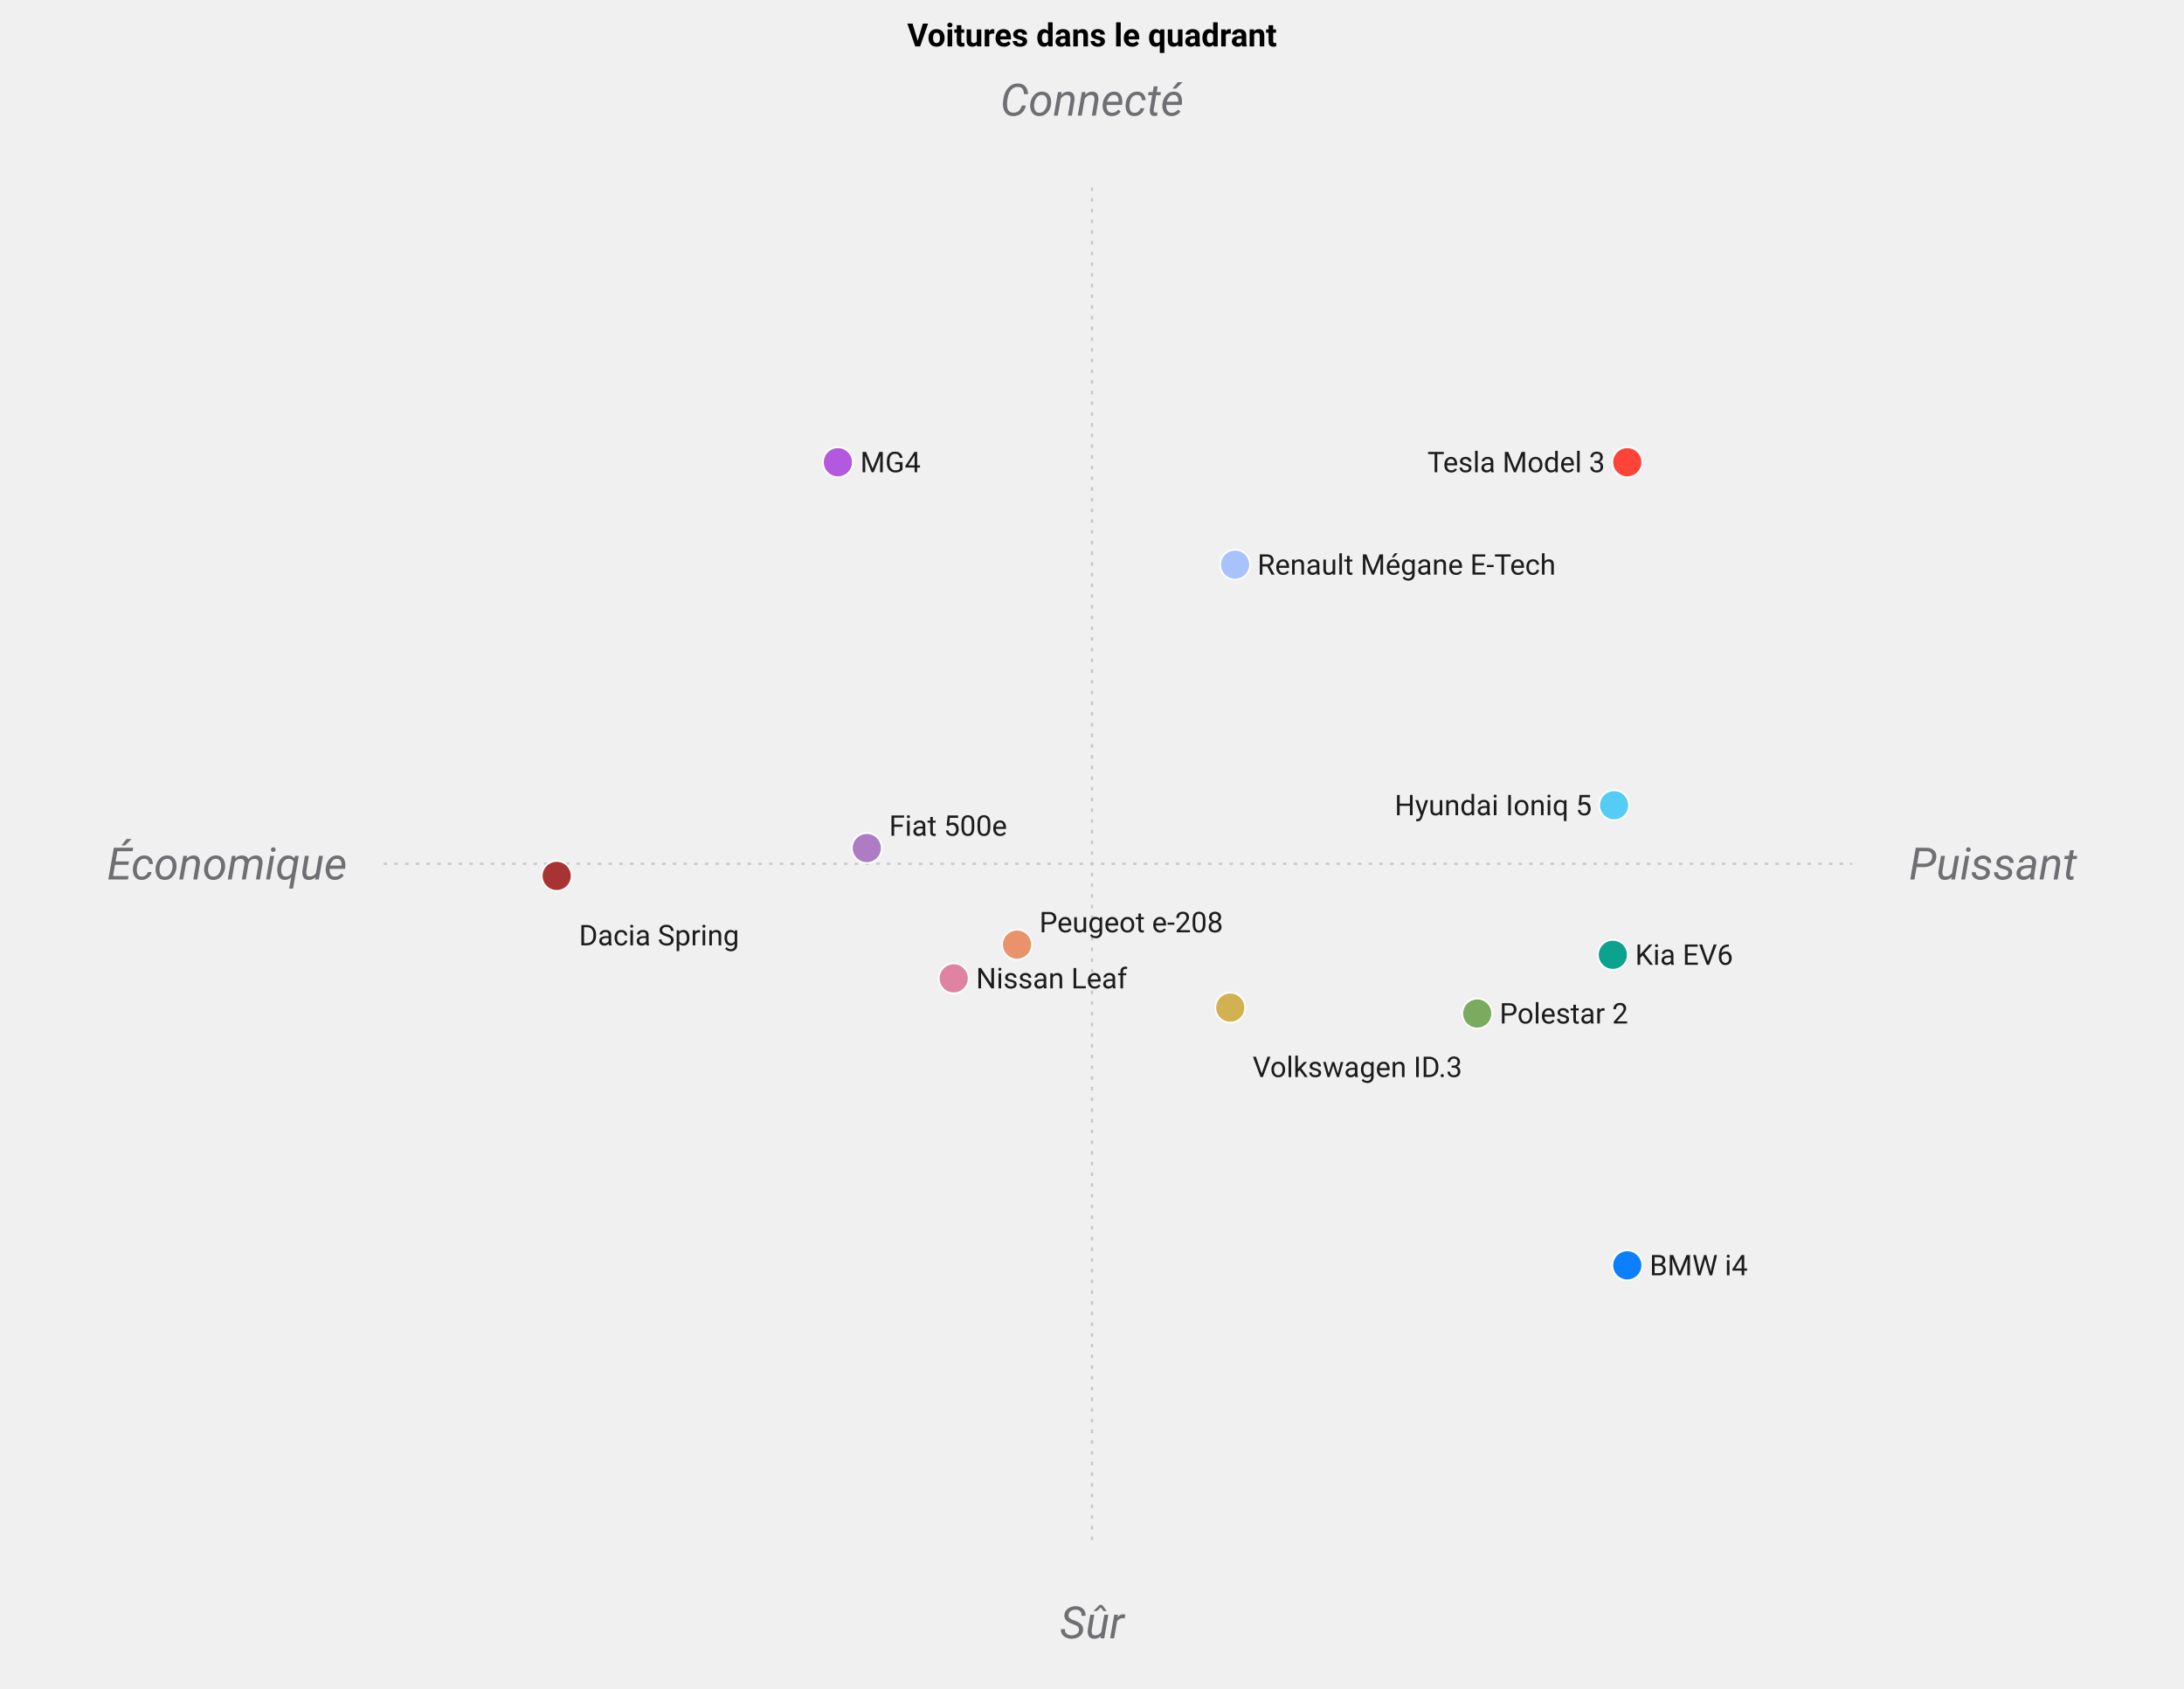
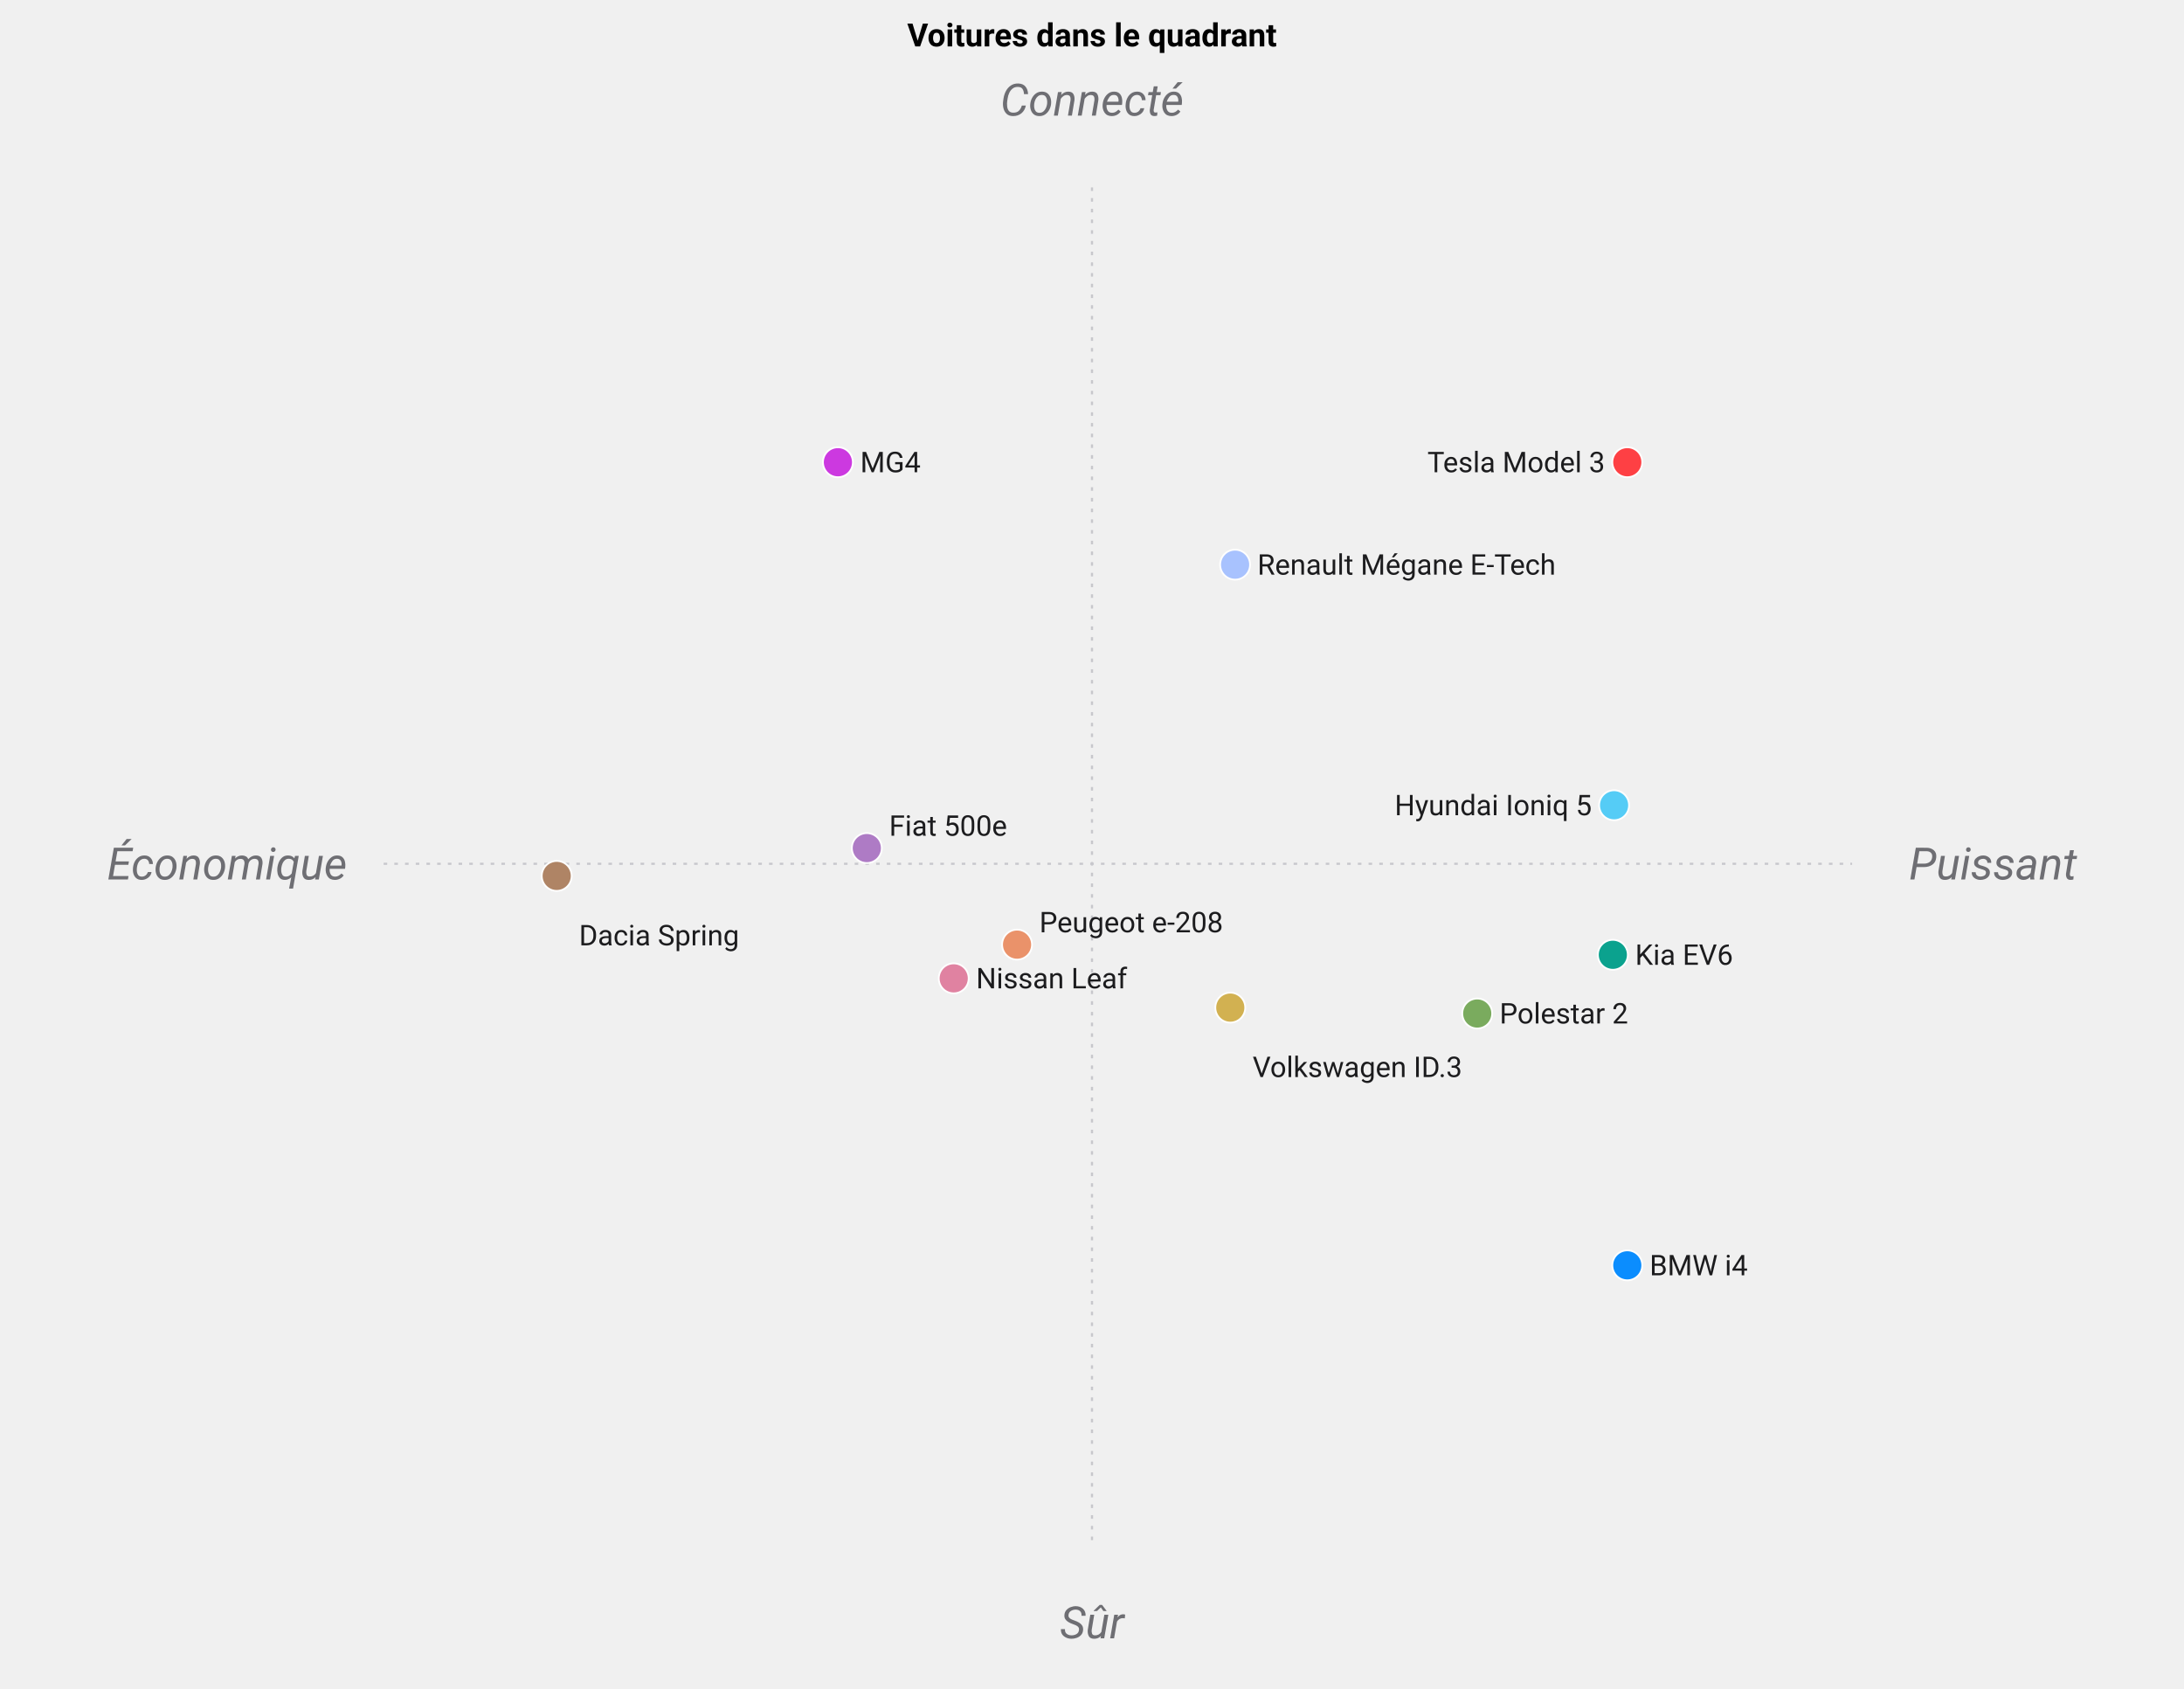
<svg xmlns="http://www.w3.org/2000/svg" width="1224" height="946" viewBox="0 0 1224 946" role="img" aria-labelledby="sp-title sp-desc" font-family="Roboto, -apple-system, Helvetica, Arial, sans-serif">
  <style>.sp-dot{cursor:pointer}.sp-dot:hover circle,.sp-dot:focus circle{stroke-width:2.4}.sp-dot:hover,.sp-dot:focus{filter:brightness(1.08);outline:none}</style>
  <line x1="215.0" y1="484.0" x2="1038.0" y2="484.0" stroke="#C7C7CC" stroke-width="1.2" stroke-dasharray="2,4" />
  <line x1="612.0" y1="863.0" x2="612.0" y2="105.0" stroke="#C7C7CC" stroke-width="1.2" stroke-dasharray="2,4" />
  <text data-pole="right" x="1164.0" y="492.8" font-size="25" font-style="italic" fill="#6E6E73" text-anchor="end">Puissant</text>
  <text data-pole="left" x="60.0" y="492.8" font-size="25" font-style="italic" fill="#6E6E73" text-anchor="start">Économique</text>
  <text data-pole="top" x="612.0" y="64.8" font-size="25" font-style="italic" fill="#6E6E73" text-anchor="middle">Connecté</text>
  <text data-pole="bottom" x="612.0" y="918.0" font-size="25" font-style="italic" fill="#6E6E73" text-anchor="middle">Sûr</text>
  <g class="sp-dot" tabindex="0" role="img" aria-label="Voitures: Tesla Model 3 role: best axis1: 3.22 axis2: 0.43">
-     <circle cx="912.0" cy="259.0" r="8.39" fill="#FF3B30" stroke="white" stroke-width="1" opacity="0.95" />
+     <circle cx="912.0" cy="259.0" r="8.39" fill="#FF383C" stroke="white" stroke-width="1" opacity="0.95" />
  </g>
  <text x="899.5" y="264.6" font-size="16" fill="#1C1C1E" text-anchor="end">Tesla Model 3</text>
  <g class="sp-dot" tabindex="0" role="img" aria-label="Voitures: Renault Mégane E-Tech role: competitor axis1: 0.86 axis2: 0.32">
    <circle cx="692.2" cy="316.4" r="8.39" fill="#A5C0FF" stroke="white" stroke-width="1" opacity="0.95" />
  </g>
  <text x="704.7" y="322.0" font-size="16" fill="#1C1C1E" text-anchor="start">Renault Mégane E-Tech</text>
  <g class="sp-dot" tabindex="0" role="img" aria-label="Voitures: Peugeot e-208 role: competitor axis1: -0.45 axis2: -0.09">
    <circle cx="570.0" cy="529.3" r="8.39" fill="#EA8E64" stroke="white" stroke-width="1" opacity="0.95" />
  </g>
  <text x="582.5" y="522.4" font-size="16" fill="#1C1C1E" text-anchor="start">Peugeot e-208</text>
  <g class="sp-dot" tabindex="0" role="img" aria-label="Voitures: Hyundai Ioniq 5 role: competitor axis1: 3.14 axis2: 0.06">
    <circle cx="904.6" cy="451.2" r="8.39" fill="#4ECBF7" stroke="white" stroke-width="1" opacity="0.95" />
  </g>
  <text x="892.1" y="456.8" font-size="16" fill="#1C1C1E" text-anchor="end">Hyundai Ioniq 5</text>
  <g class="sp-dot" tabindex="0" role="img" aria-label="Voitures: Kia EV6 role: competitor axis1: 3.13 axis2: -0.10">
    <circle cx="903.9" cy="535.0" r="8.39" fill="#009E89" stroke="white" stroke-width="1" opacity="0.95" />
  </g>
  <text x="916.4" y="540.6" font-size="16" fill="#1C1C1E" text-anchor="start">Kia EV6</text>
  <g class="sp-dot" tabindex="0" role="img" aria-label="Voitures: Volkswagen ID.3 role: competitor axis1: 0.83 axis2: -0.15">
    <circle cx="689.5" cy="564.6" r="8.39" fill="#D1AE49" stroke="white" stroke-width="1" opacity="0.95" />
  </g>
  <text x="702.0" y="603.5" font-size="16" fill="#1C1C1E" text-anchor="start">Volkswagen ID.3</text>
  <g class="sp-dot" tabindex="0" role="img" aria-label="Voitures: BMW i4 role: right axis1: 3.22 axis2: -0.43">
-     <circle cx="912.0" cy="709.0" r="8.39" fill="#007AFF" stroke="white" stroke-width="1" opacity="0.95" />
+     <circle cx="912.0" cy="709.0" r="8.39" fill="#0088FF" stroke="white" stroke-width="1" opacity="0.95" />
  </g>
  <text x="924.5" y="714.6" font-size="16" fill="#1C1C1E" text-anchor="start">BMW i4</text>
  <g class="sp-dot" tabindex="0" role="img" aria-label="Voitures: Polestar 2 role: competitor axis1: 2.32 axis2: -0.16">
    <circle cx="827.9" cy="567.9" r="8.39" fill="#75A857" stroke="white" stroke-width="1" opacity="0.95" />
  </g>
  <text x="840.4" y="573.5" font-size="16" fill="#1C1C1E" text-anchor="start">Polestar 2</text>
  <g class="sp-dot" tabindex="0" role="img" aria-label="Voitures: Nissan Leaf role: competitor axis1: -0.83 axis2: -0.12">
    <circle cx="534.5" cy="548.2" r="8.39" fill="#DF7D9D" stroke="white" stroke-width="1" opacity="0.95" />
  </g>
  <text x="547.0" y="553.8" font-size="16" fill="#1C1C1E" text-anchor="start">Nissan Leaf</text>
  <g class="sp-dot" tabindex="0" role="img" aria-label="Voitures: MG4 role: top axis1: -1.53 axis2: 0.43">
-     <circle cx="469.6" cy="259.0" r="8.39" fill="#AF52DE" stroke="white" stroke-width="1" opacity="0.95" />
+     <circle cx="469.6" cy="259.0" r="8.39" fill="#CB30E0" stroke="white" stroke-width="1" opacity="0.95" />
  </g>
  <text x="482.1" y="264.6" font-size="16" fill="#1C1C1E" text-anchor="start">MG4</text>
  <g class="sp-dot" tabindex="0" role="img" aria-label="Voitures: Dacia Spring role: worst axis1: -3.22 axis2: -0.01">
-     <circle cx="312.0" cy="490.8" r="8.39" fill="#A52A2A" stroke="white" stroke-width="1" opacity="0.95" />
+     <circle cx="312.0" cy="490.8" r="8.39" fill="#AC7F5E" stroke="white" stroke-width="1" opacity="0.95" />
  </g>
  <text x="324.5" y="529.7" font-size="16" fill="#1C1C1E" text-anchor="start">Dacia Spring</text>
  <g class="sp-dot" tabindex="0" role="img" aria-label="Voitures: Fiat 500e role: competitor axis1: -1.35 axis2: 0.02">
    <circle cx="485.8" cy="475.2" r="8.39" fill="#AB76C3" stroke="white" stroke-width="1" opacity="0.95" />
  </g>
  <text x="498.3" y="468.3" font-size="16" fill="#1C1C1E" text-anchor="start">Fiat 500e</text>
  <text x="612.0" y="26" font-size="18" font-weight="bold" fill="#000" text-anchor="middle">Voitures dans le quadrant</text>
</svg>
